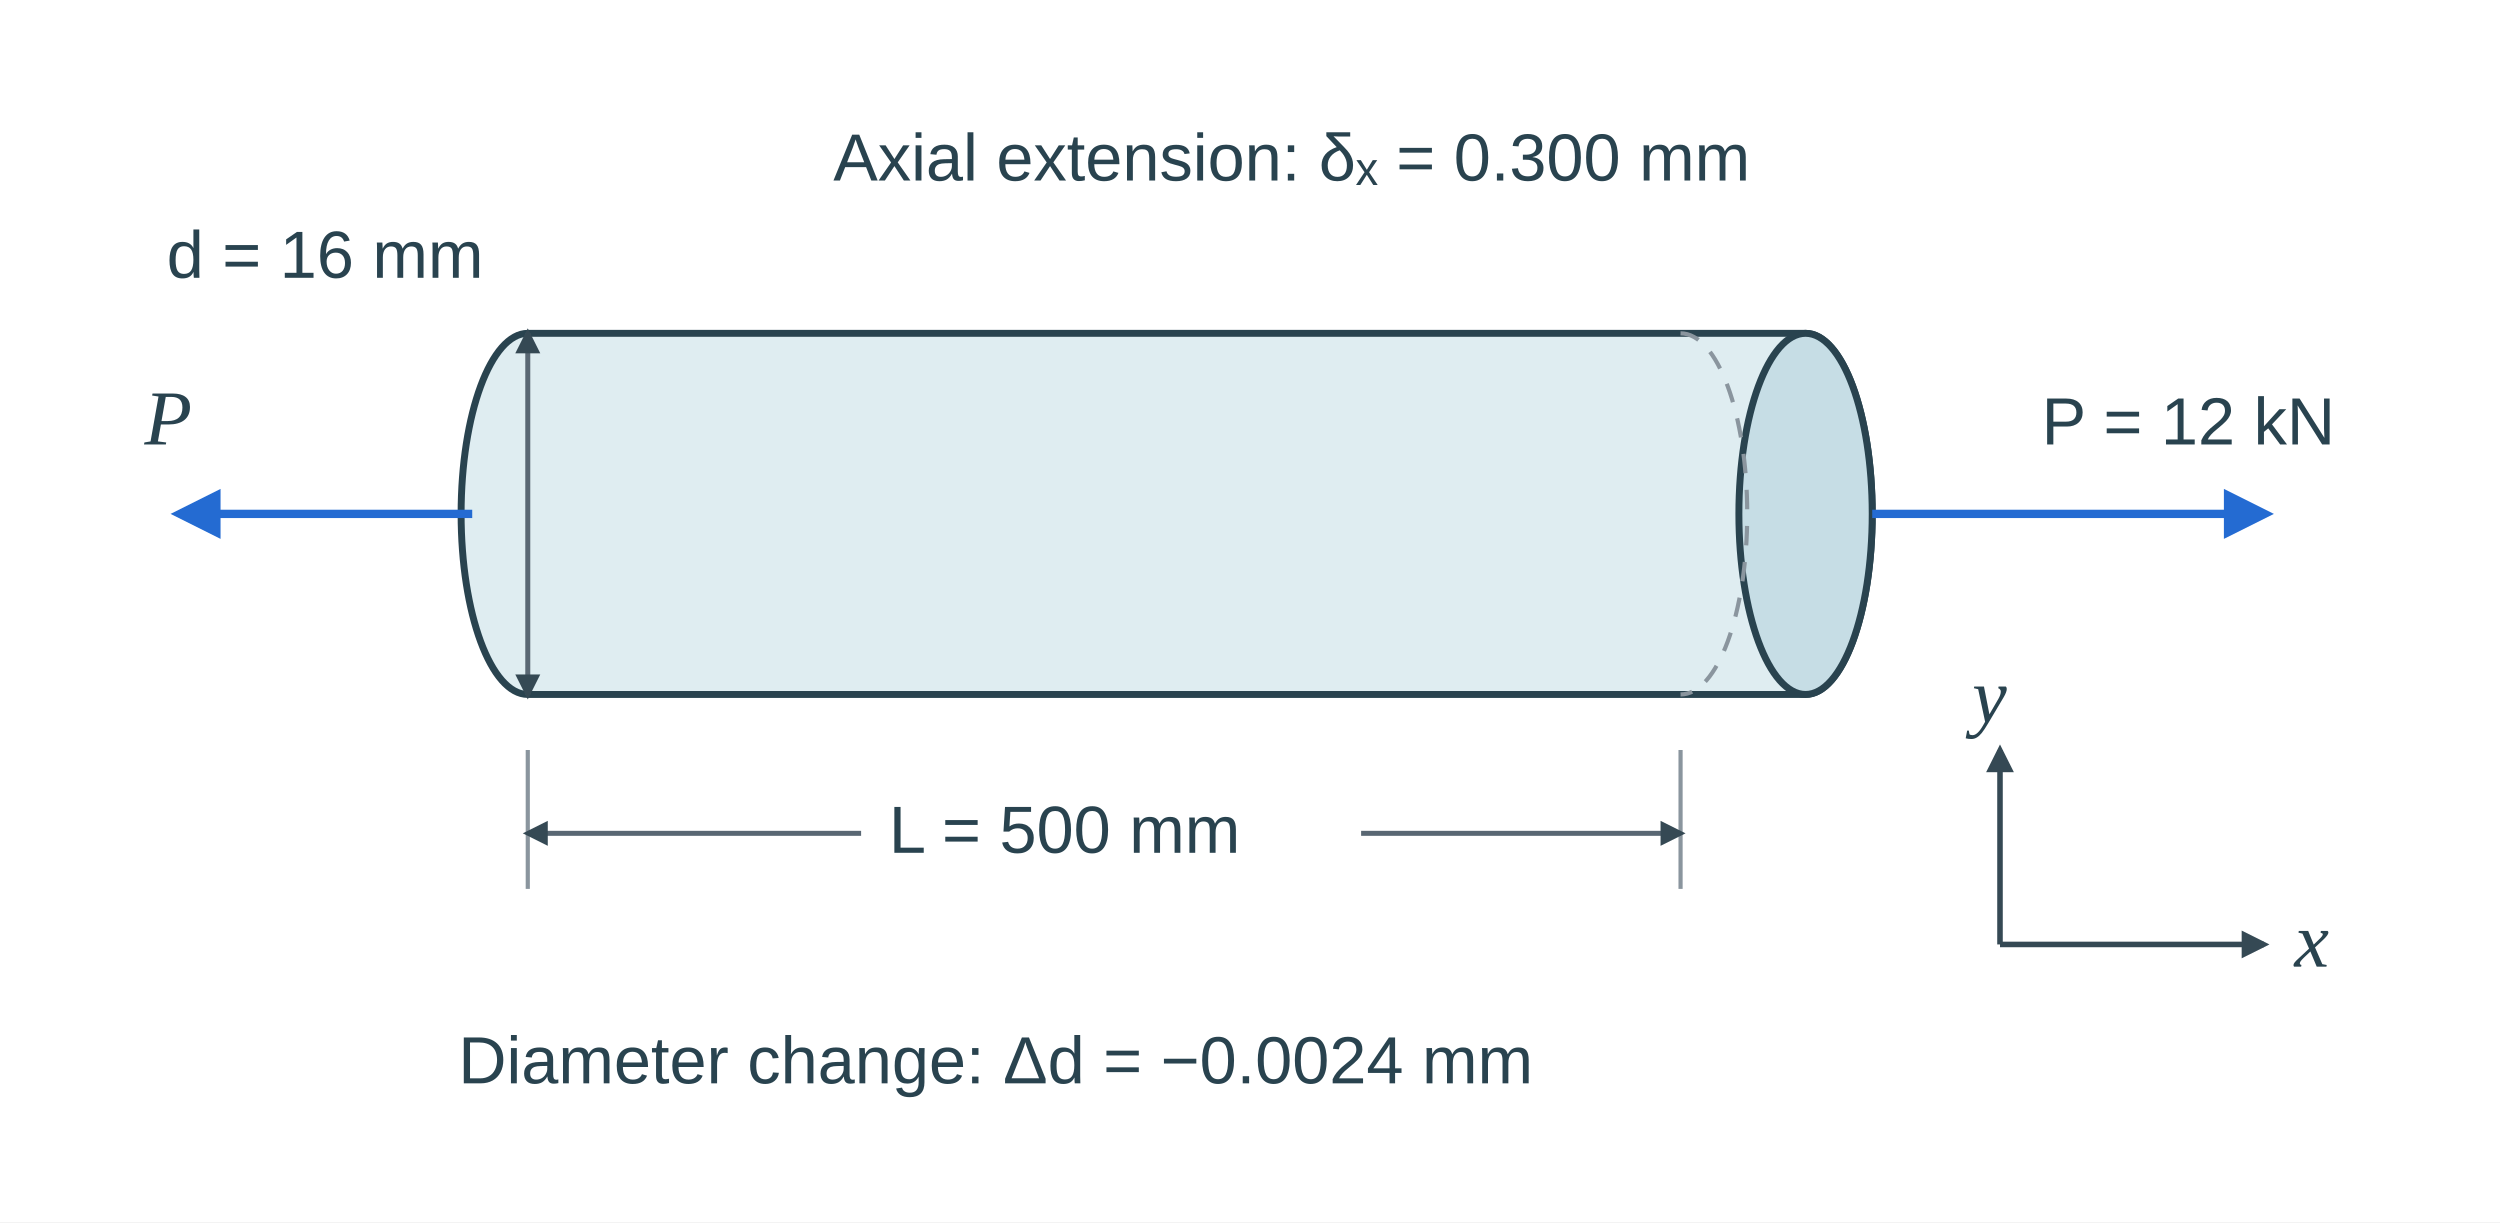
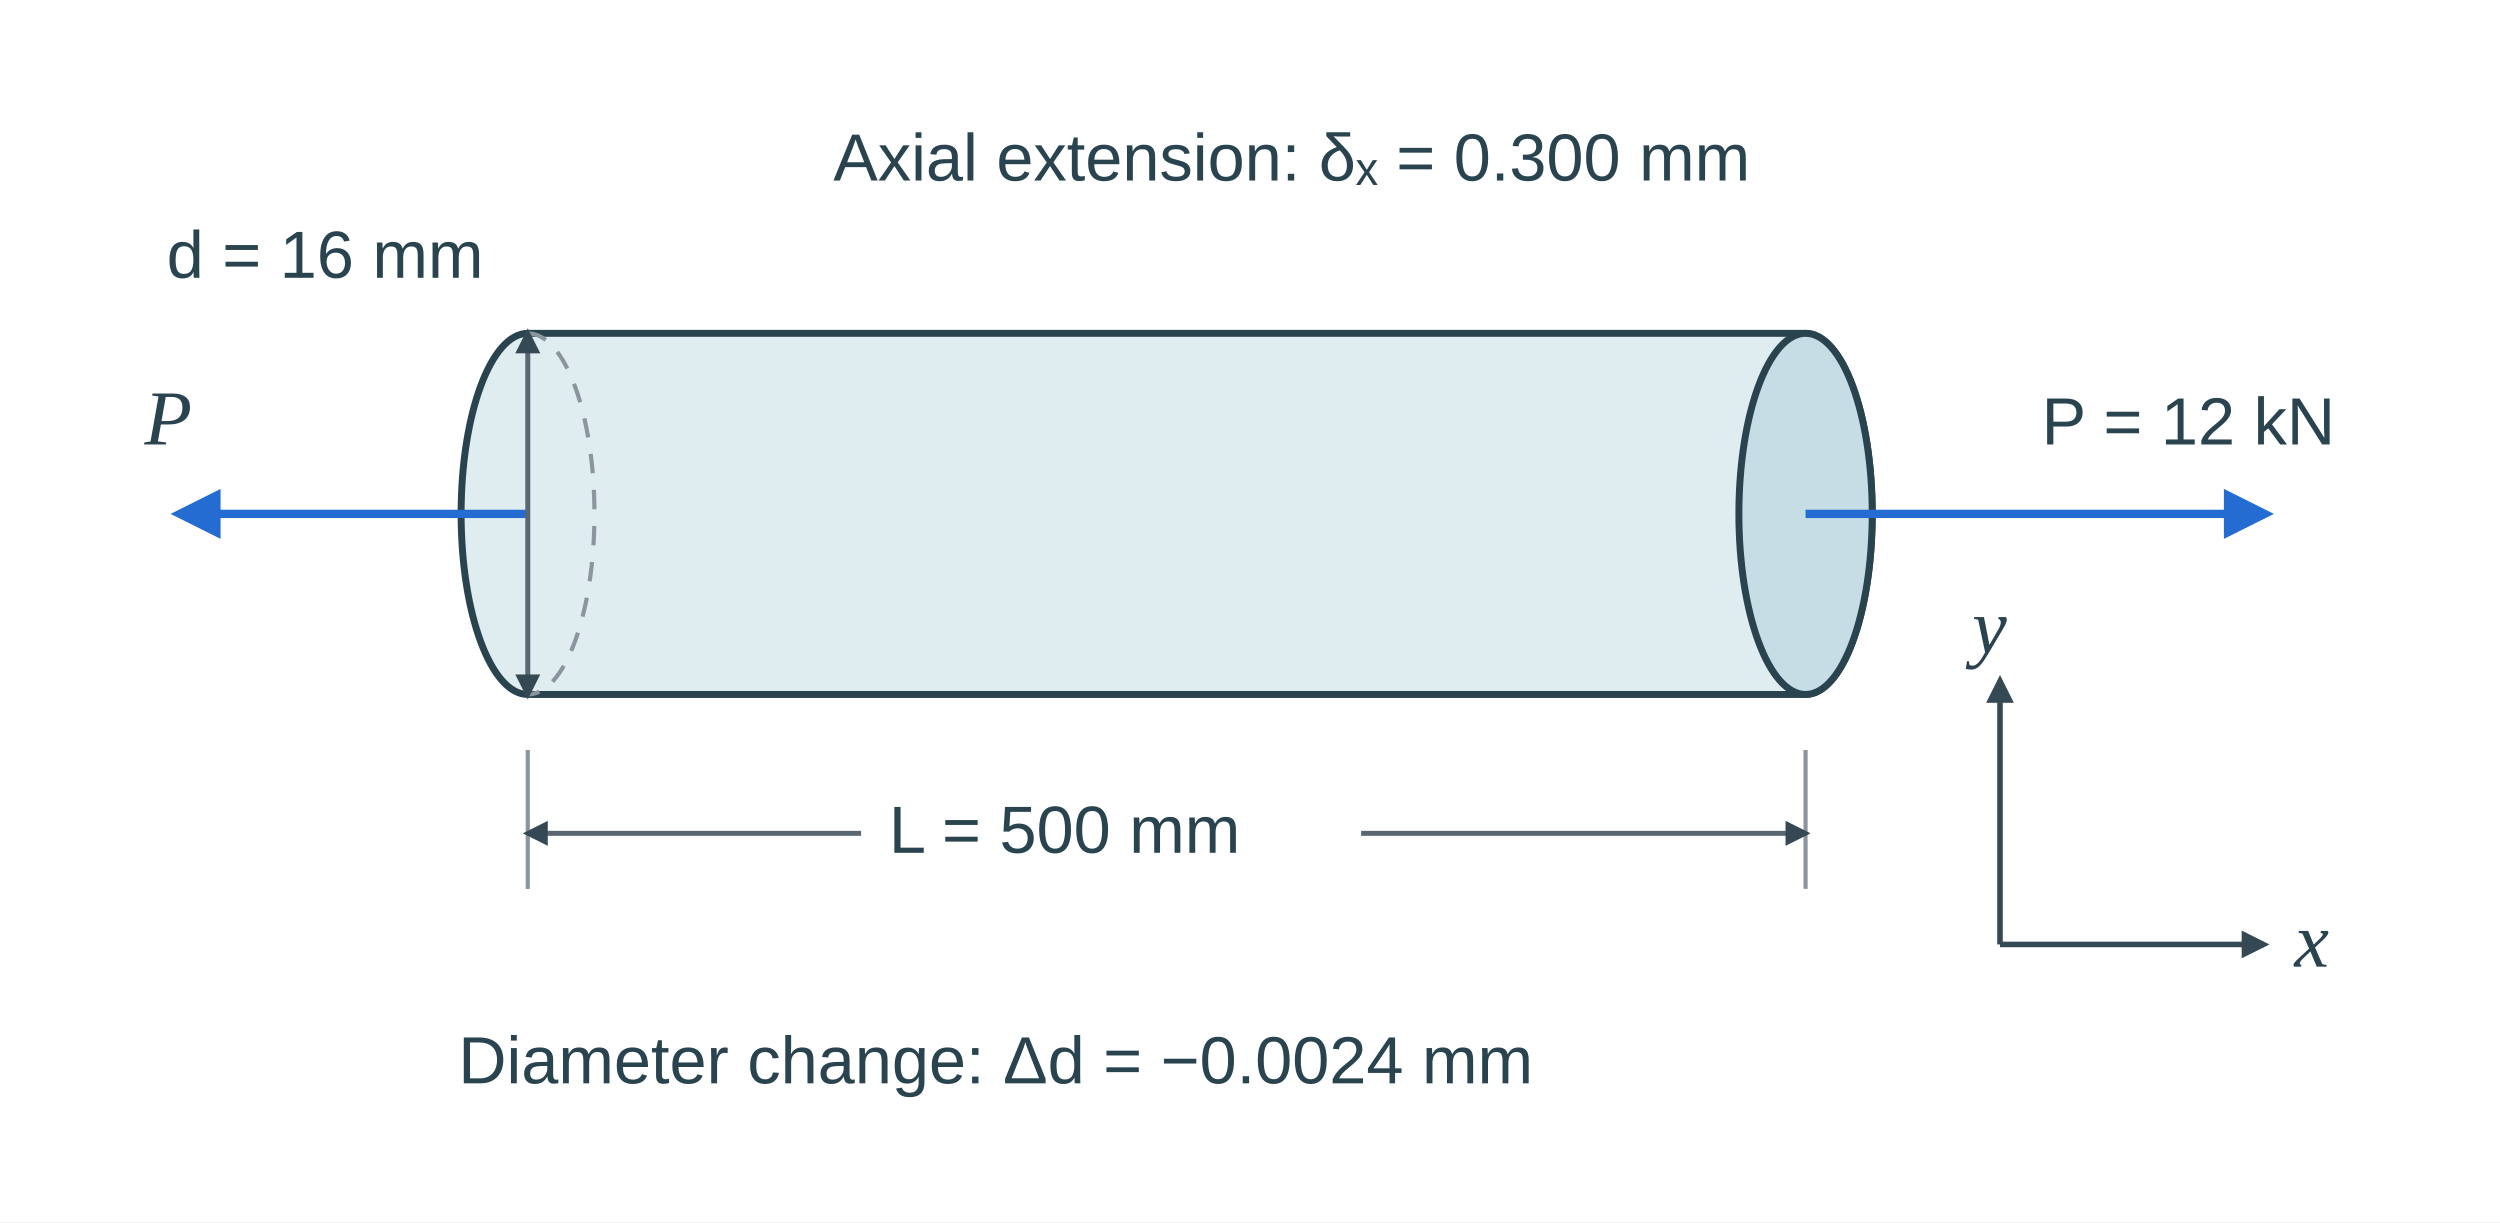
<svg xmlns="http://www.w3.org/2000/svg" viewBox="0 0 900 440" role="img" aria-labelledby="title">
  <defs>
    <marker id="load" viewBox="0 0 10 10" refX="8" refY="5" markerWidth="6" markerHeight="6" orient="auto-start-reverse">
      <path d="M0 0 L10 5 L0 10 Z" fill="#246bd2" stroke="none" />
    </marker>
    <marker id="axis" viewBox="0 0 10 10" refX="8" refY="5" markerWidth="5" markerHeight="5" orient="auto-start-reverse">
      <path d="M0 0 L10 5 L0 10 Z" fill="#354954" stroke="none" />
    </marker>
    <style>
      text{font-family:Arial,Helvetica,sans-serif;font-size:24px;fill:#29434f}
      .math{font-family:Georgia,'Times New Roman',serif;font-style:italic;font-size:28px}
      .small{font-size:20px}
      .outline{fill:#dfedf1;stroke:#29434f;stroke-width:2.5;stroke-linejoin:round}
      .load{stroke-linecap:butt;fill:none;stroke:#246bd2;stroke-width:3;marker-end:url(#load)}
      .axis{stroke-linecap:butt;fill:none;stroke:#354954;stroke-width:2;marker-end:url(#axis)}
      .dim{stroke-linecap:butt;fill:none;stroke:#596773;stroke-width:1.8;marker-start:url(#axis);marker-end:url(#axis)}
      .guide{fill:none;stroke:#8a959e;stroke-width:1.5;stroke-dasharray:7 6}
      .extension{stroke:#8a959e;stroke-width:1.5}
    </style>
  </defs>
  <rect width="900" height="440" fill="white" />
  <path class="outline" d="M190 120 H650 A24 65 0 0 1 650 250 H190 A24 65 0 0 1 190 120 Z" />
  <ellipse cx="650" cy="185" rx="24" ry="65" fill="#c6dde5" stroke="#29434f" stroke-width="2.5" />
-   <path class="guide" d="M605 120 A24 65 0 0 1 605 250" />
-   <path class="load" d="M170 185 H65" />
-   <path class="load" d="M674 185 H815" />
+   <path class="guide" d="M190 120 A24 65 0 0 1 190 250" />
+   <path class="load" d="M190 185 H65" />
+   <path class="load" d="M650 185 H815" />
  <text x="52" y="160" class="math">P</text>
  <text x="735" y="160">P = 12 kN</text>
  <path class="axis" d="M720 340 H815" />
-   <path class="axis" d="M720 340 V270" />
+   <path class="axis" d="M720 340 V245" />
  <text class="math" x="826" y="348">x</text>
-   <text class="math" x="710" y="260">y</text>
-   <path class="extension" d="M190 270 V320 M605 270 V320" />
-   <path class="dim" d="M190 300 H605" />
+   <text class="math" x="710" y="235">y</text>
+   <path class="extension" d="M190 270 V320 M650 270 V320" />
+   <path class="dim" d="M190 300 H650" />
  <rect x="310" y="281" width="180" height="34" fill="white" />
  <text x="320" y="307">L = 500 mm</text>
  <path class="dim" d="M190 120 V250" />
  <text x="60" y="100">d = 16 mm</text>
  <text x="300" y="65">Axial extension: δₓ = 0.300 mm</text>
  <text x="165" y="390">Diameter change: Δd = −0.0024 mm</text>
</svg>
